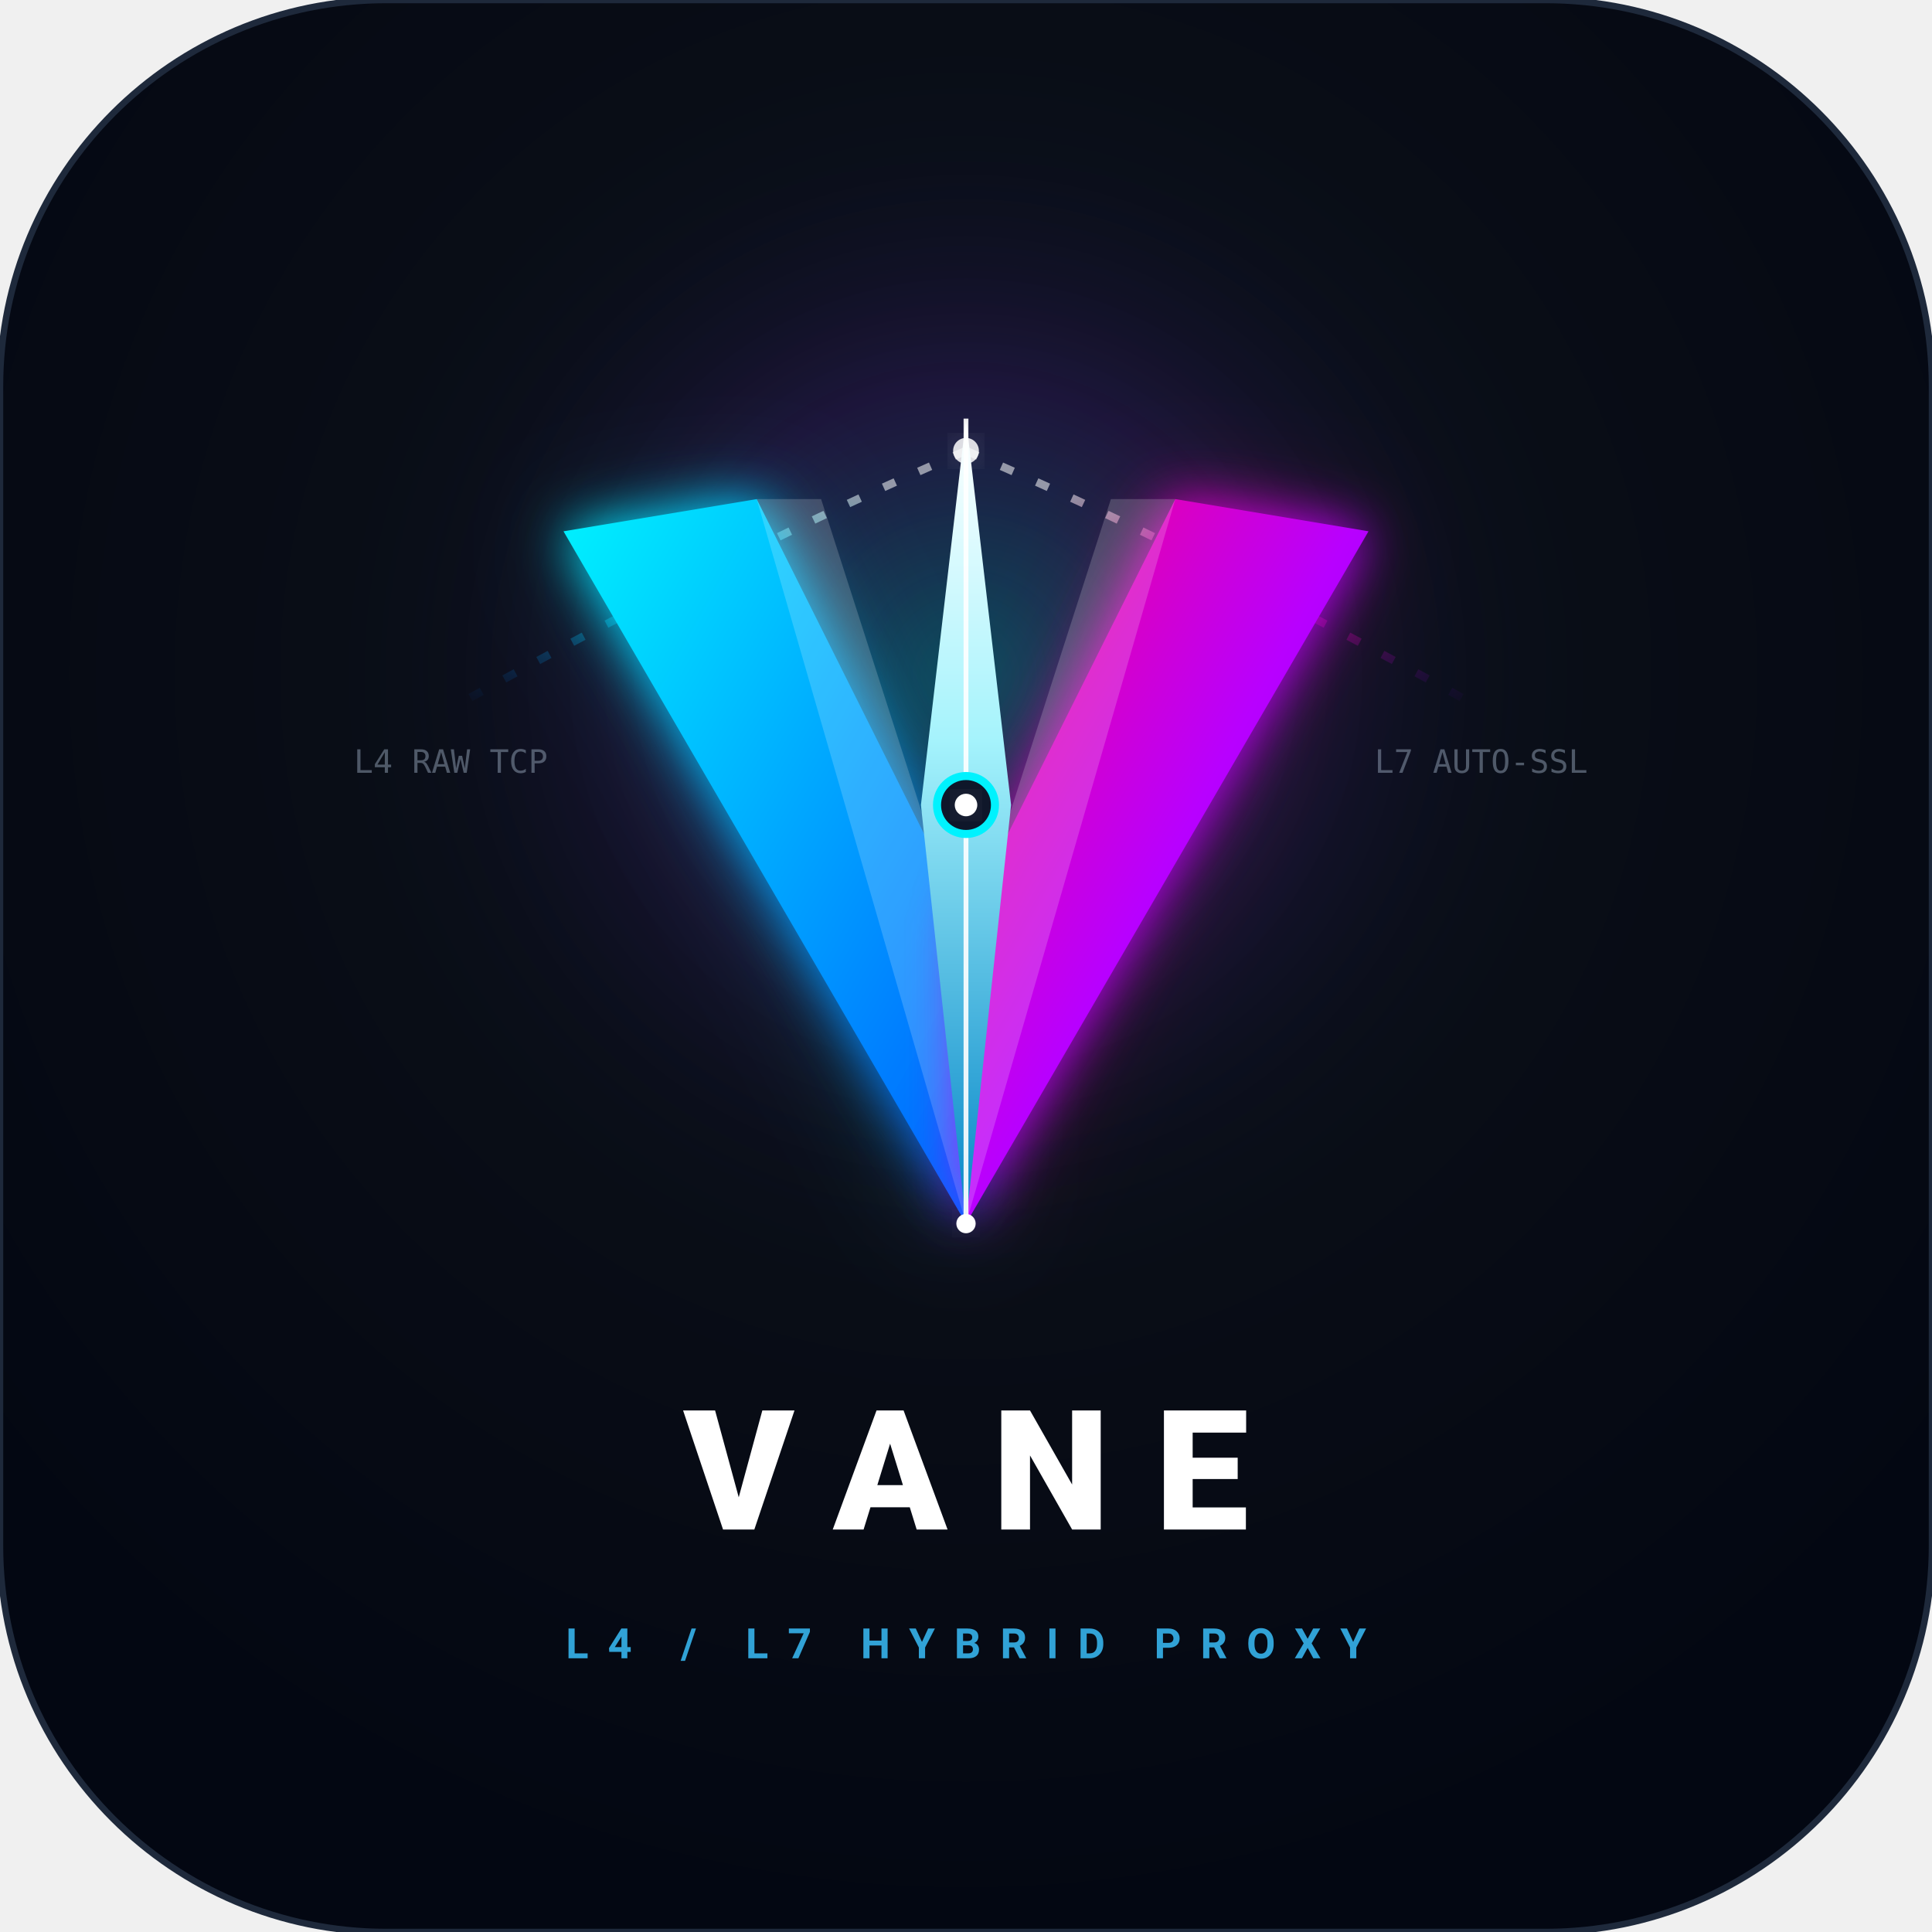
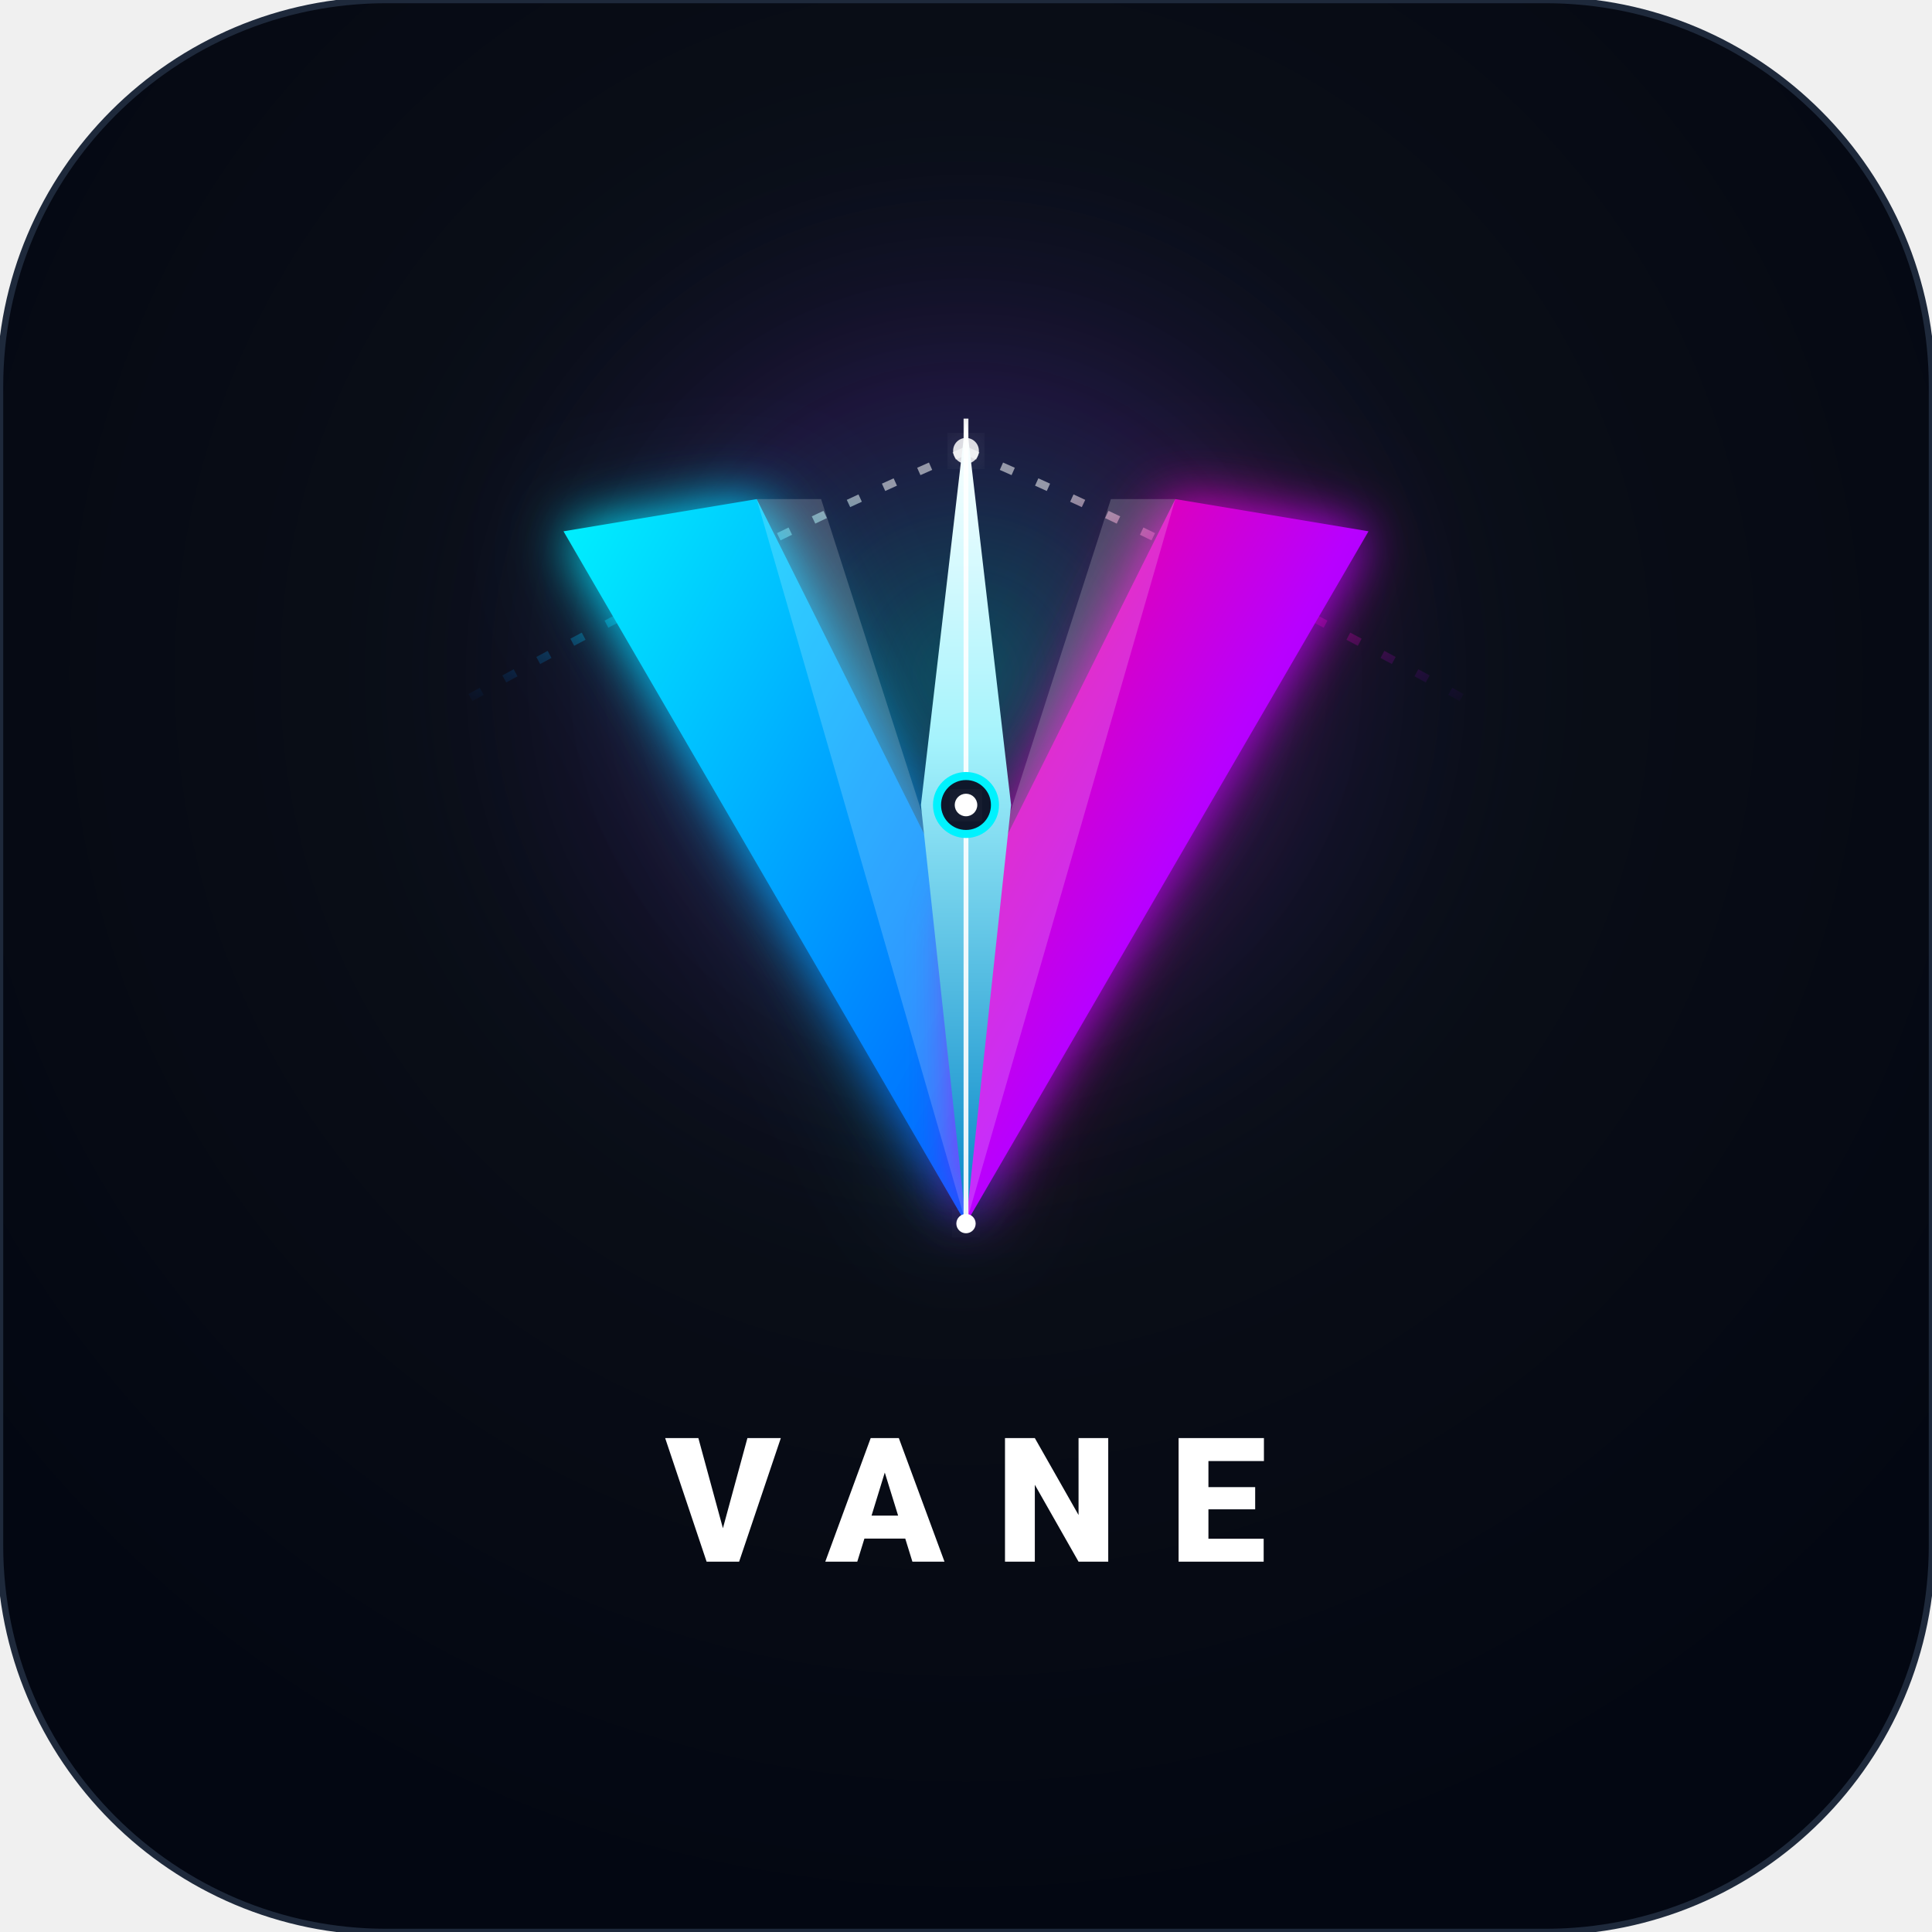
<svg xmlns="http://www.w3.org/2000/svg" viewBox="0 0 600 600" width="100%" height="100%">
  <defs>
    <radialGradient id="bgGradient" cx="50%" cy="35%" r="65%">
      <stop offset="0%" stop-color="#0f172a" />
      <stop offset="50%" stop-color="#090d16" />
      <stop offset="100%" stop-color="#030712" />
    </radialGradient>
    <radialGradient id="ambientGlow" cx="50%" cy="40%" r="45%">
      <stop offset="0%" stop-color="#00f2fe" stop-opacity="0.25" />
      <stop offset="50%" stop-color="#7928ca" stop-opacity="0.15" />
      <stop offset="100%" stop-color="#000000" stop-opacity="0" />
    </radialGradient>
    <linearGradient id="cyanBlade" x1="0%" y1="0%" x2="100%" y2="100%">
      <stop offset="0%" stop-color="#00f2fe" />
      <stop offset="50%" stop-color="#00a8ff" />
      <stop offset="100%" stop-color="#0061ff" />
    </linearGradient>
    <linearGradient id="magentaBlade" x1="0%" y1="0%" x2="100%" y2="100%">
      <stop offset="0%" stop-color="#ff007f" />
      <stop offset="50%" stop-color="#b800ff" />
      <stop offset="100%" stop-color="#7000ff" />
    </linearGradient>
    <linearGradient id="centerKeel" x1="50%" y1="0%" x2="50%" y2="100%">
      <stop offset="0%" stop-color="#ffffff" />
      <stop offset="40%" stop-color="#a5f3fc" />
      <stop offset="100%" stop-color="#0284c7" />
    </linearGradient>
    <linearGradient id="streamLeft" x1="50%" y1="0%" x2="0%" y2="100%">
      <stop offset="0%" stop-color="#ffffff" stop-opacity="0.9" />
      <stop offset="50%" stop-color="#00f2fe" stop-opacity="0.7" />
      <stop offset="100%" stop-color="#0061ff" stop-opacity="0" />
    </linearGradient>
    <linearGradient id="streamRight" x1="50%" y1="0%" x2="100%" y2="100%">
      <stop offset="0%" stop-color="#ffffff" stop-opacity="0.9" />
      <stop offset="50%" stop-color="#ff007f" stop-opacity="0.7" />
      <stop offset="100%" stop-color="#7000ff" stop-opacity="0" />
    </linearGradient>
    <filter id="neonGlow" x="-20%" y="-20%" width="140%" height="140%">
      <feGaussianBlur stdDeviation="8" result="blur" />
      <feMerge>
        <feMergeNode in="blur" />
        <feMergeNode in="SourceGraphic" />
      </feMerge>
    </filter>
    <filter id="softGlow" x="-50%" y="-50%" width="200%" height="200%">
      <feGaussianBlur stdDeviation="16" />
    </filter>
  </defs>
  <rect width="600" height="600" rx="120" fill="url(#bgGradient)" stroke="#1e293b" stroke-width="2" />
  <circle cx="300" cy="250" r="200" fill="url(#ambientGlow)" />
  <g opacity="0.85">
    <line x1="300" y1="50" x2="300" y2="140" stroke="url(#centerKeel)" stroke-width="3" stroke-linecap="round" stroke-dasharray="6 6" />
    <circle cx="300" cy="140" r="4" fill="#ffffff" filter="url(#neonGlow)" />
  </g>
  <path d="M 300,140 Q 230,170 140,220" fill="none" stroke="url(#streamLeft)" stroke-width="2.5" stroke-dasharray="4 8" opacity="0.6" />
  <path d="M 300,140 Q 370,170 460,220" fill="none" stroke="url(#streamRight)" stroke-width="2.5" stroke-dasharray="4 8" opacity="0.6" />
  <g transform="translate(0, 10)">
    <path d="M 300,375 L 175,155 L 240,145 L 300,270 Z" fill="#00f2fe" opacity="0.25" filter="url(#softGlow)" />
    <path d="M 300,375 L 425,155 L 360,145 L 300,270 Z" fill="#ff007f" opacity="0.25" filter="url(#softGlow)" />
    <path d="M 300,370 L 175,155 L 235,145 L 300,275 Z" fill="url(#cyanBlade)" filter="url(#neonGlow)" />
    <path d="M 300,370 L 235,145 L 255,145 L 300,285 Z" fill="#ffffff" opacity="0.18" />
    <path d="M 300,370 L 425,155 L 365,145 L 300,275 Z" fill="url(#magentaBlade)" filter="url(#neonGlow)" />
    <path d="M 300,370 L 365,145 L 345,145 L 300,285 Z" fill="#ffffff" opacity="0.18" />
    <polygon points="300,120 314,240 300,370 286,240" fill="url(#centerKeel)" />
    <line x1="300" y1="120" x2="300" y2="370" stroke="#ffffff" stroke-width="1.5" opacity="0.9" />
    <circle cx="300" cy="240" r="9" fill="#0f172a" stroke="#00f2fe" stroke-width="2.5" />
    <circle cx="300" cy="240" r="3.5" fill="#ffffff" filter="url(#neonGlow)" />
    <circle cx="300" cy="370" r="3" fill="#ffffff" filter="url(#neonGlow)" />
  </g>
-   <text x="300" y="475" text-anchor="middle" font-family="-apple-system, BlinkMacSystemFont, 'Segoe UI', Roboto, 'Inter', sans-serif" font-weight="900" font-size="52" letter-spacing="14" fill="#ffffff">
+   <text x="300" y="485" text-anchor="middle" font-family="-apple-system, BlinkMacSystemFont, 'Segoe UI', Roboto, 'Inter', sans-serif" font-weight="900" font-size="54" letter-spacing="16" fill="#ffffff">
    VANE
  </text>
-   <text x="300" y="515" text-anchor="middle" font-family="-apple-system, BlinkMacSystemFont, 'Segoe UI', Roboto, 'Inter', sans-serif" font-weight="600" font-size="13" letter-spacing="6" fill="#38bdf8" opacity="0.85">
-     L4 / L7 HYBRID PROXY
-   </text>
-   <g opacity="0.5" font-family="monospace" font-size="10" fill="#94a3b8">
-     <text x="140" y="240" text-anchor="middle">L4 RAW TCP</text>
-     <text x="460" y="240" text-anchor="middle">L7 AUTO-SSL</text>
-   </g>
</svg>
